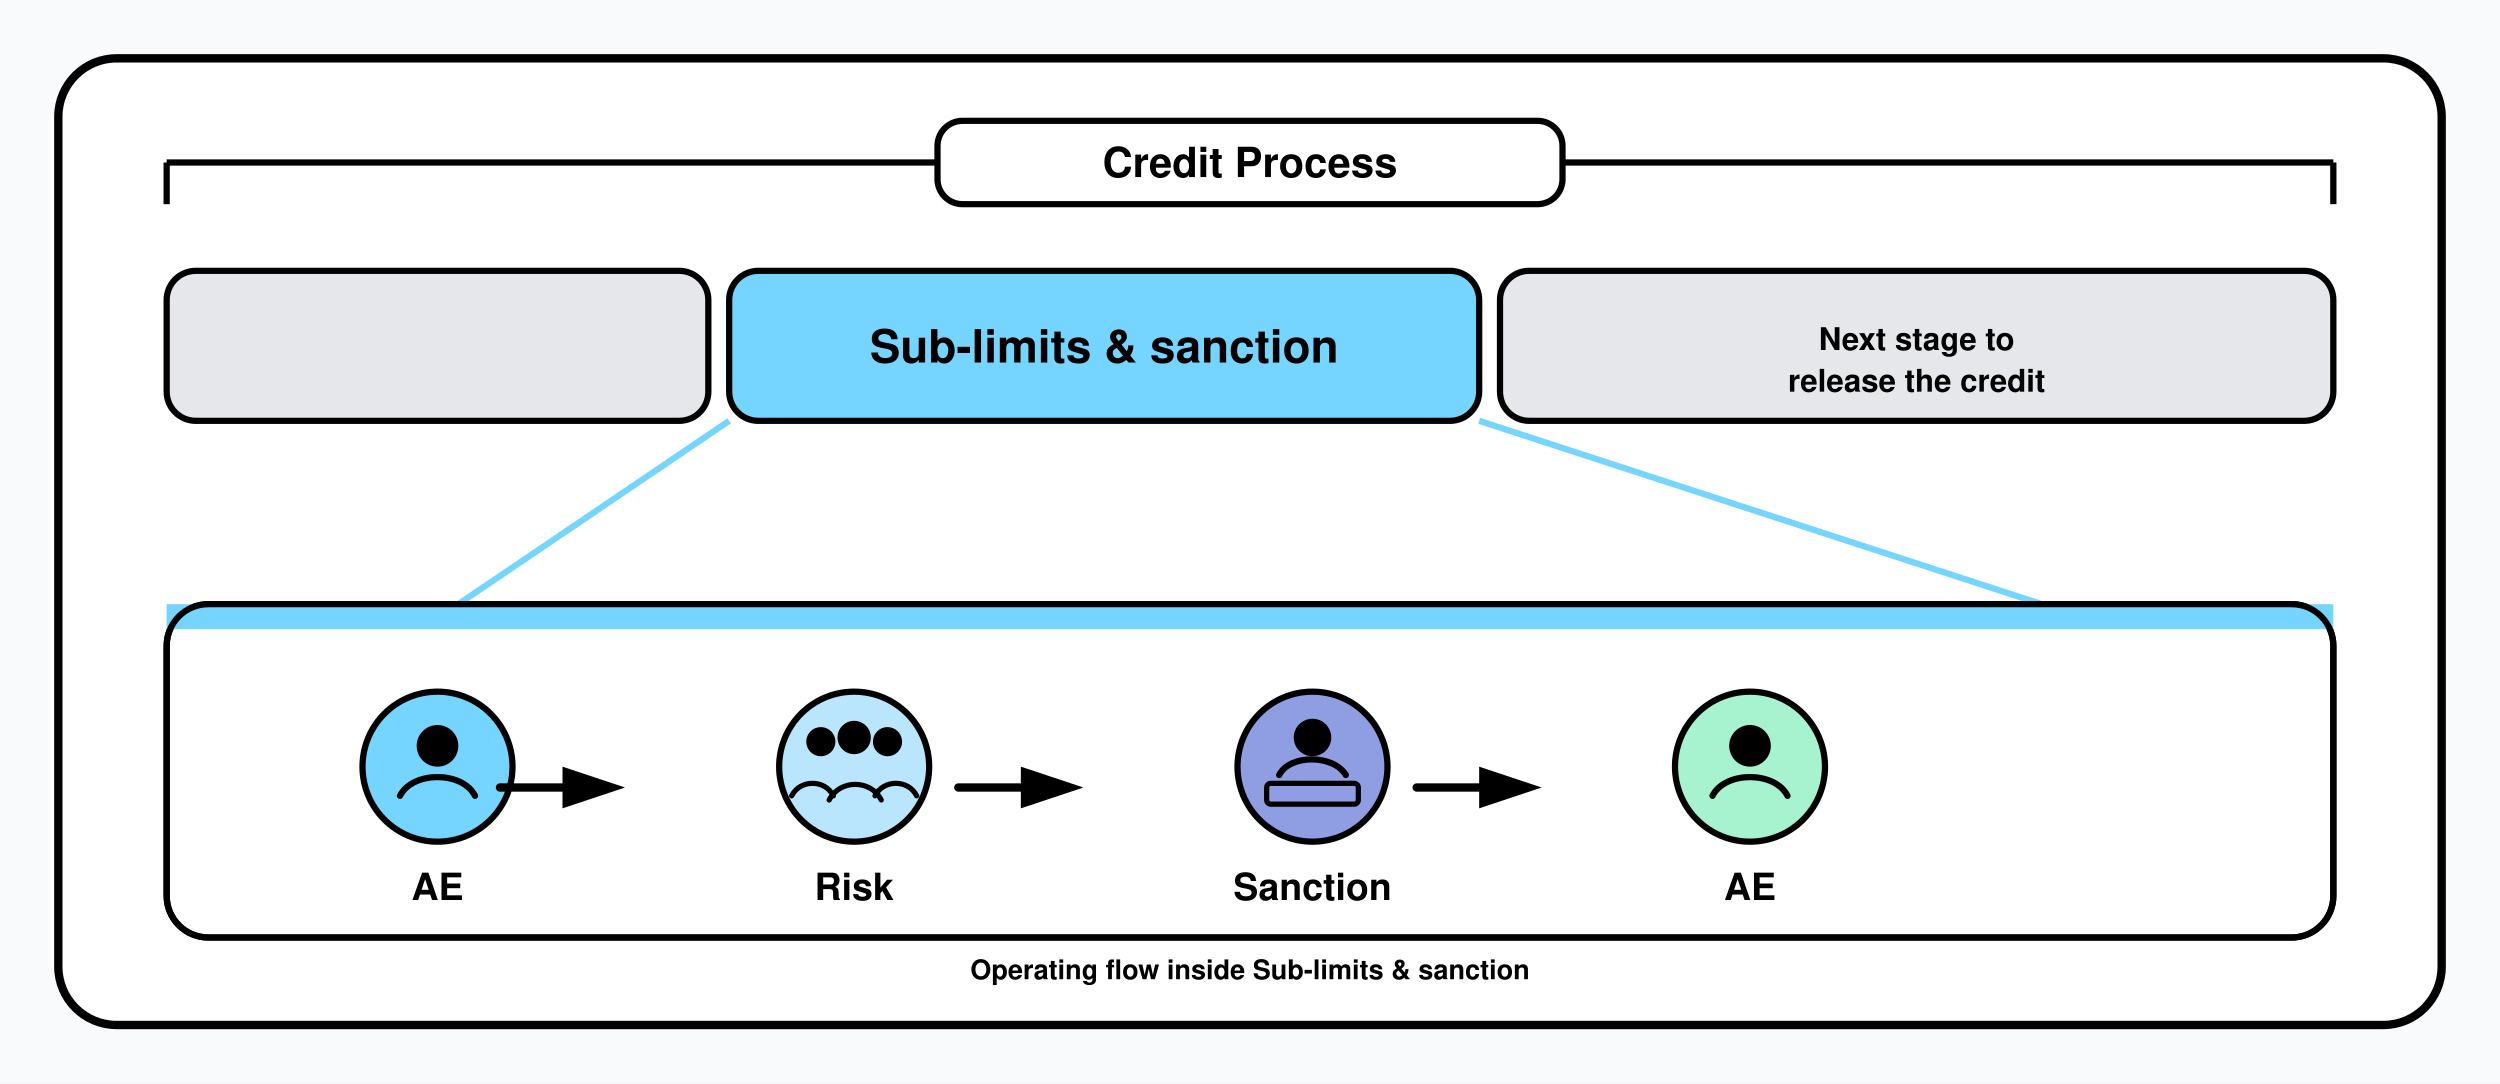
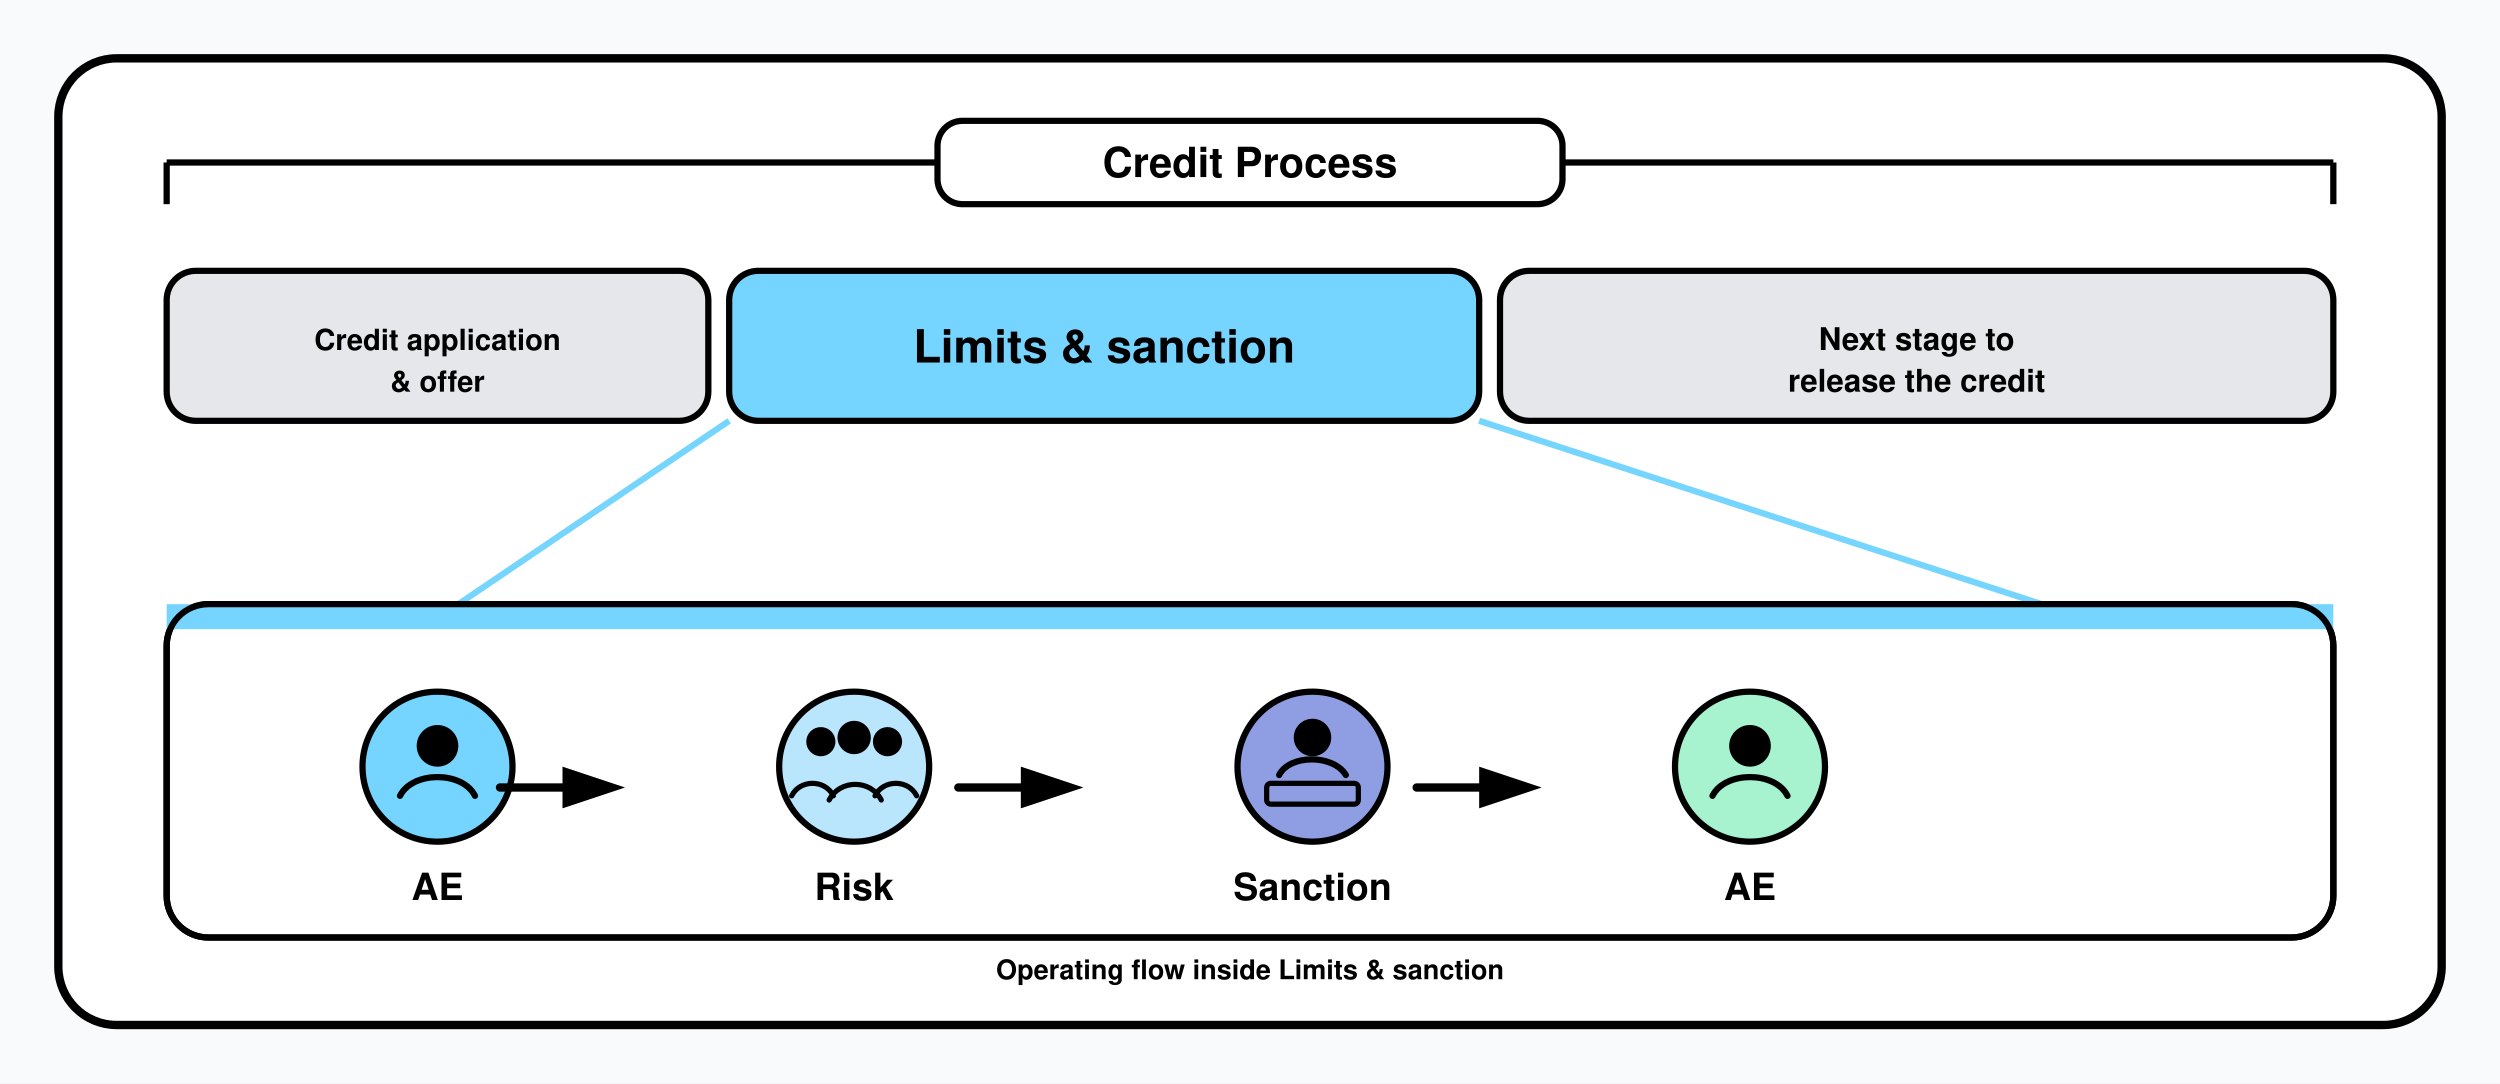
<svg xmlns="http://www.w3.org/2000/svg" width="1200" height="520" viewBox="0 0 1200 520" role="img" aria-labelledby="title desc">
  <defs>
    <style>
      .label { font-family: Helvetica, Arial, sans-serif; font-weight: 900; fill: #000000; }
      .body { font-family: Helvetica, Arial, sans-serif; font-weight: 700; fill: #000000; }
    </style>
  </defs>
  <rect width="1200" height="520" fill="#F8FAFC" />
  <rect x="28" y="28" width="1144" height="464" rx="28" fill="#FFFFFF" stroke="#000000" stroke-width="4" />
  <path d="M80 78 H1120" stroke="#000000" stroke-width="3" fill="none" />
  <path d="M80 78 V98" stroke="#000000" stroke-width="3" />
  <path d="M1120 78 V98" stroke="#000000" stroke-width="3" />
  <rect x="450" y="58" width="300" height="40" rx="12" fill="#FFFFFF" stroke="#000000" stroke-width="3" />
  <text x="600" y="85" text-anchor="middle" class="label" font-size="20">Credit Process</text>
  <g transform="translate(80, 130)">
    <rect width="260" height="72" rx="14" fill="#E5E7EB" stroke="#000000" stroke-width="3" />
+     <text x="130" y="38" text-anchor="middle" class="body" font-size="14">Credit application</text>
+     <text x="130" y="58" text-anchor="middle" class="body" font-size="14">&amp; offer</text>
    <rect x="270" width="360" height="72" rx="14" fill="#75D5FF" stroke="#000000" stroke-width="3" />
-     <text x="450" y="44" text-anchor="middle" class="label" font-size="22">Sub-limits &amp; sanction</text>
+     <text x="450" y="44" text-anchor="middle" class="label" font-size="22">Limits &amp; sanction</text>
    <rect x="640" width="400" height="72" rx="14" fill="#E5E7EB" stroke="#000000" stroke-width="3" />
    <text x="840" y="38" text-anchor="middle" class="body" font-size="15">Next stage to</text>
    <text x="840" y="58" text-anchor="middle" class="body" font-size="15">release the credit</text>
  </g>
  <path d="M350 202 L220 290" stroke="#75D5FF" stroke-width="3" fill="none" />
  <path d="M710 202 L980 290" stroke="#75D5FF" stroke-width="3" fill="none" />
  <rect x="80" y="290" width="1040" height="160" rx="20" fill="#FFFFFF" stroke="#000000" stroke-width="3" />
  <rect x="80" y="290" width="1040" height="12" fill="#75D5FF" />
  <rect x="80" y="290" width="1040" height="160" rx="20" fill="none" stroke="#000000" stroke-width="3" />
  <g transform="translate(150, 320)">
    <circle cx="60" cy="48" r="36" fill="#75D5FF" stroke="#000000" stroke-width="3" />
    <circle cx="60" cy="38" r="10" fill="#000000" />
    <path d="M42 62c6-12 30-12 36 0" fill="none" stroke="#000000" stroke-width="3" stroke-linecap="round" />
    <text x="60" y="112" text-anchor="middle" class="label" font-size="18">AE</text>
  </g>
  <line x1="240" y1="378" x2="270" y2="378" stroke="#000000" stroke-width="4" stroke-linecap="round" />
  <polygon points="270,368 300,378 270,388" fill="#000000" />
  <g transform="translate(340, 320)">
    <circle cx="70" cy="48" r="36" fill="#bae6fd" stroke="#000000" stroke-width="3" />
    <circle cx="54" cy="36" r="7" fill="#000000" />
    <circle cx="70" cy="34" r="8" fill="#000000" />
    <circle cx="86" cy="36" r="7" fill="#000000" />
    <path d="M40 62c4-8 16-8 20 0" fill="none" stroke="#000000" stroke-width="2.5" stroke-linecap="round" />
    <path d="M58 64c5-10 20-10 25 0" fill="none" stroke="#000000" stroke-width="2.5" stroke-linecap="round" />
    <path d="M80 62c4-8 16-8 20 0" fill="none" stroke="#000000" stroke-width="2.5" stroke-linecap="round" />
    <text x="70" y="112" text-anchor="middle" class="label" font-size="18">Risk</text>
  </g>
  <line x1="460" y1="378" x2="490" y2="378" stroke="#000000" stroke-width="4" stroke-linecap="round" />
  <polygon points="490,368 520,378 490,388" fill="#000000" />
  <g transform="translate(560, 320)">
    <circle cx="70" cy="48" r="36" fill="#8F9DE2" stroke="#000000" stroke-width="3" />
    <circle cx="70" cy="34" r="9" fill="#000000" />
    <path d="M54 52c5-10 26-10 32 0" fill="none" stroke="#000000" stroke-width="3" stroke-linecap="round" />
    <rect x="48" y="56" width="44" height="10" rx="2" fill="none" stroke="#000000" stroke-width="2.5" />
    <text x="70" y="112" text-anchor="middle" class="label" font-size="18">Sanction</text>
  </g>
  <line x1="680" y1="378" x2="710" y2="378" stroke="#000000" stroke-width="4" stroke-linecap="round" />
  <polygon points="710,368 740,378 710,388" fill="#000000" />
  <g transform="translate(780, 320)">
    <circle cx="60" cy="48" r="36" fill="#a7f3d0" stroke="#000000" stroke-width="3" />
    <circle cx="60" cy="38" r="10" fill="#000000" />
    <path d="M42 62c6-12 30-12 36 0" fill="none" stroke="#000000" stroke-width="3" stroke-linecap="round" />
    <text x="60" y="112" text-anchor="middle" class="label" font-size="18">AE</text>
  </g>
-   <text x="600" y="470" text-anchor="middle" class="body" font-size="13">Operating flow inside Sub-limits &amp; sanction</text>
+   <text x="600" y="470" text-anchor="middle" class="body" font-size="13">Operating flow inside Limits &amp; sanction</text>
</svg>
